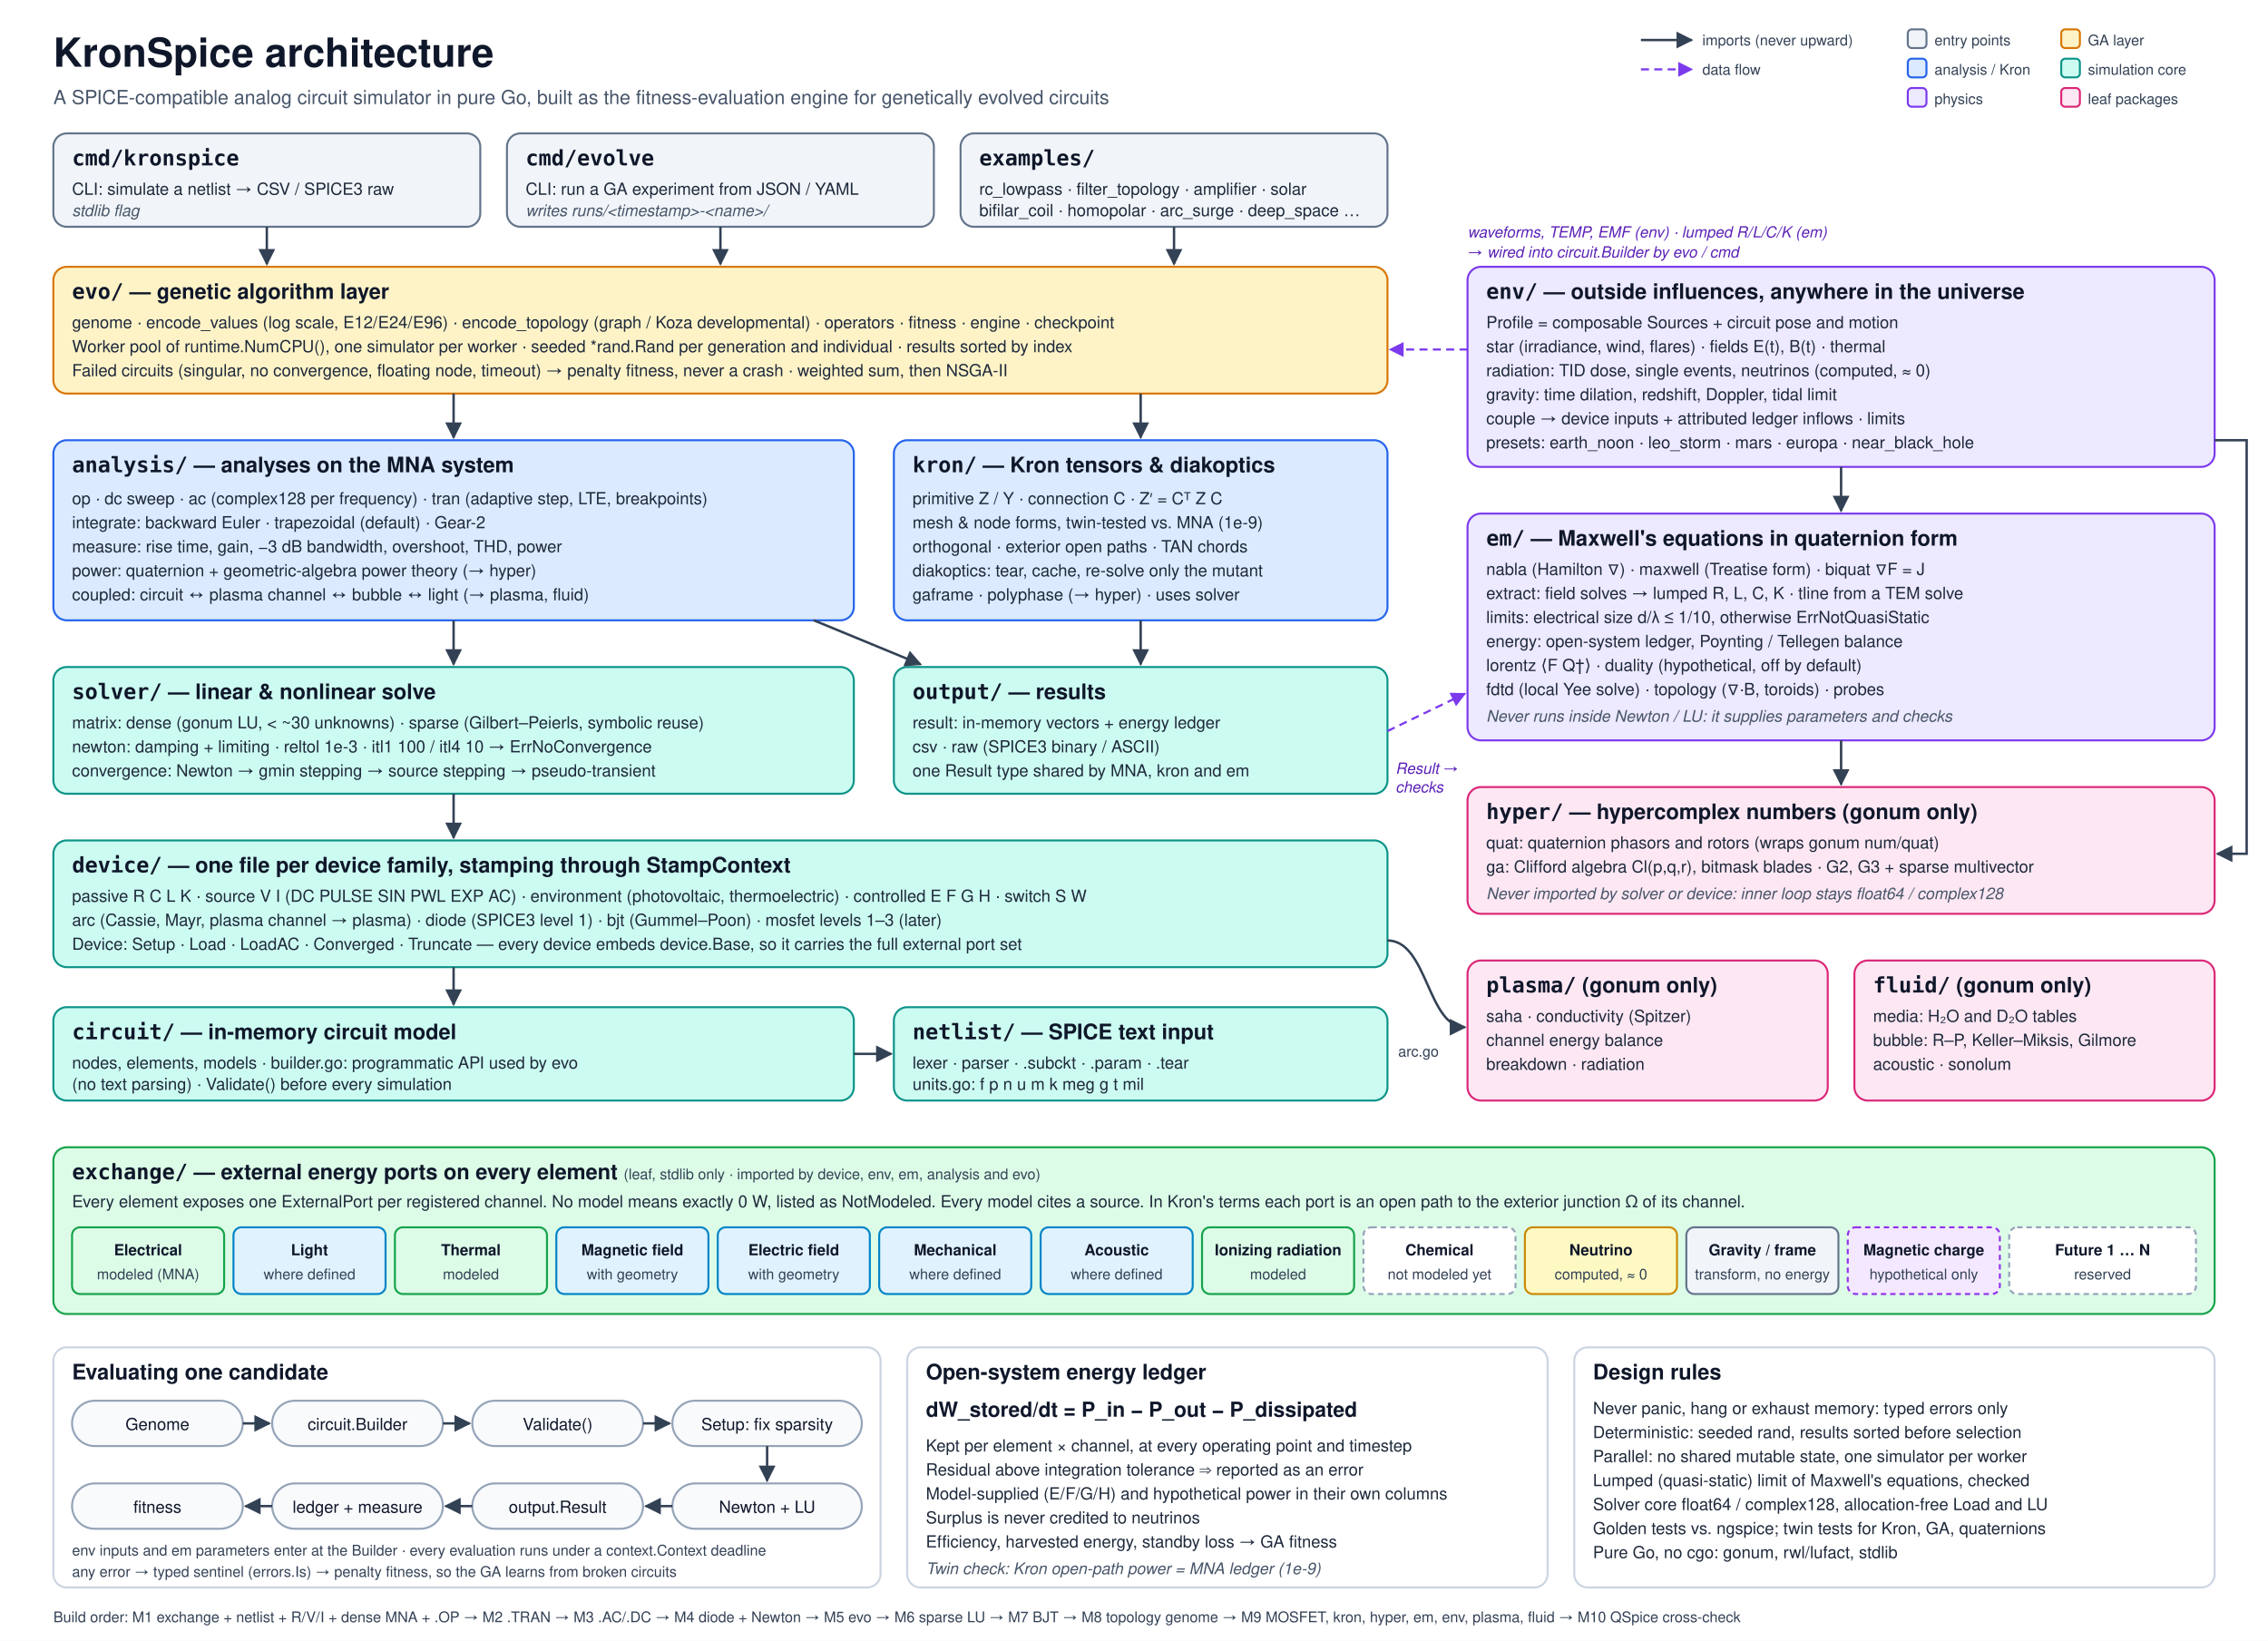
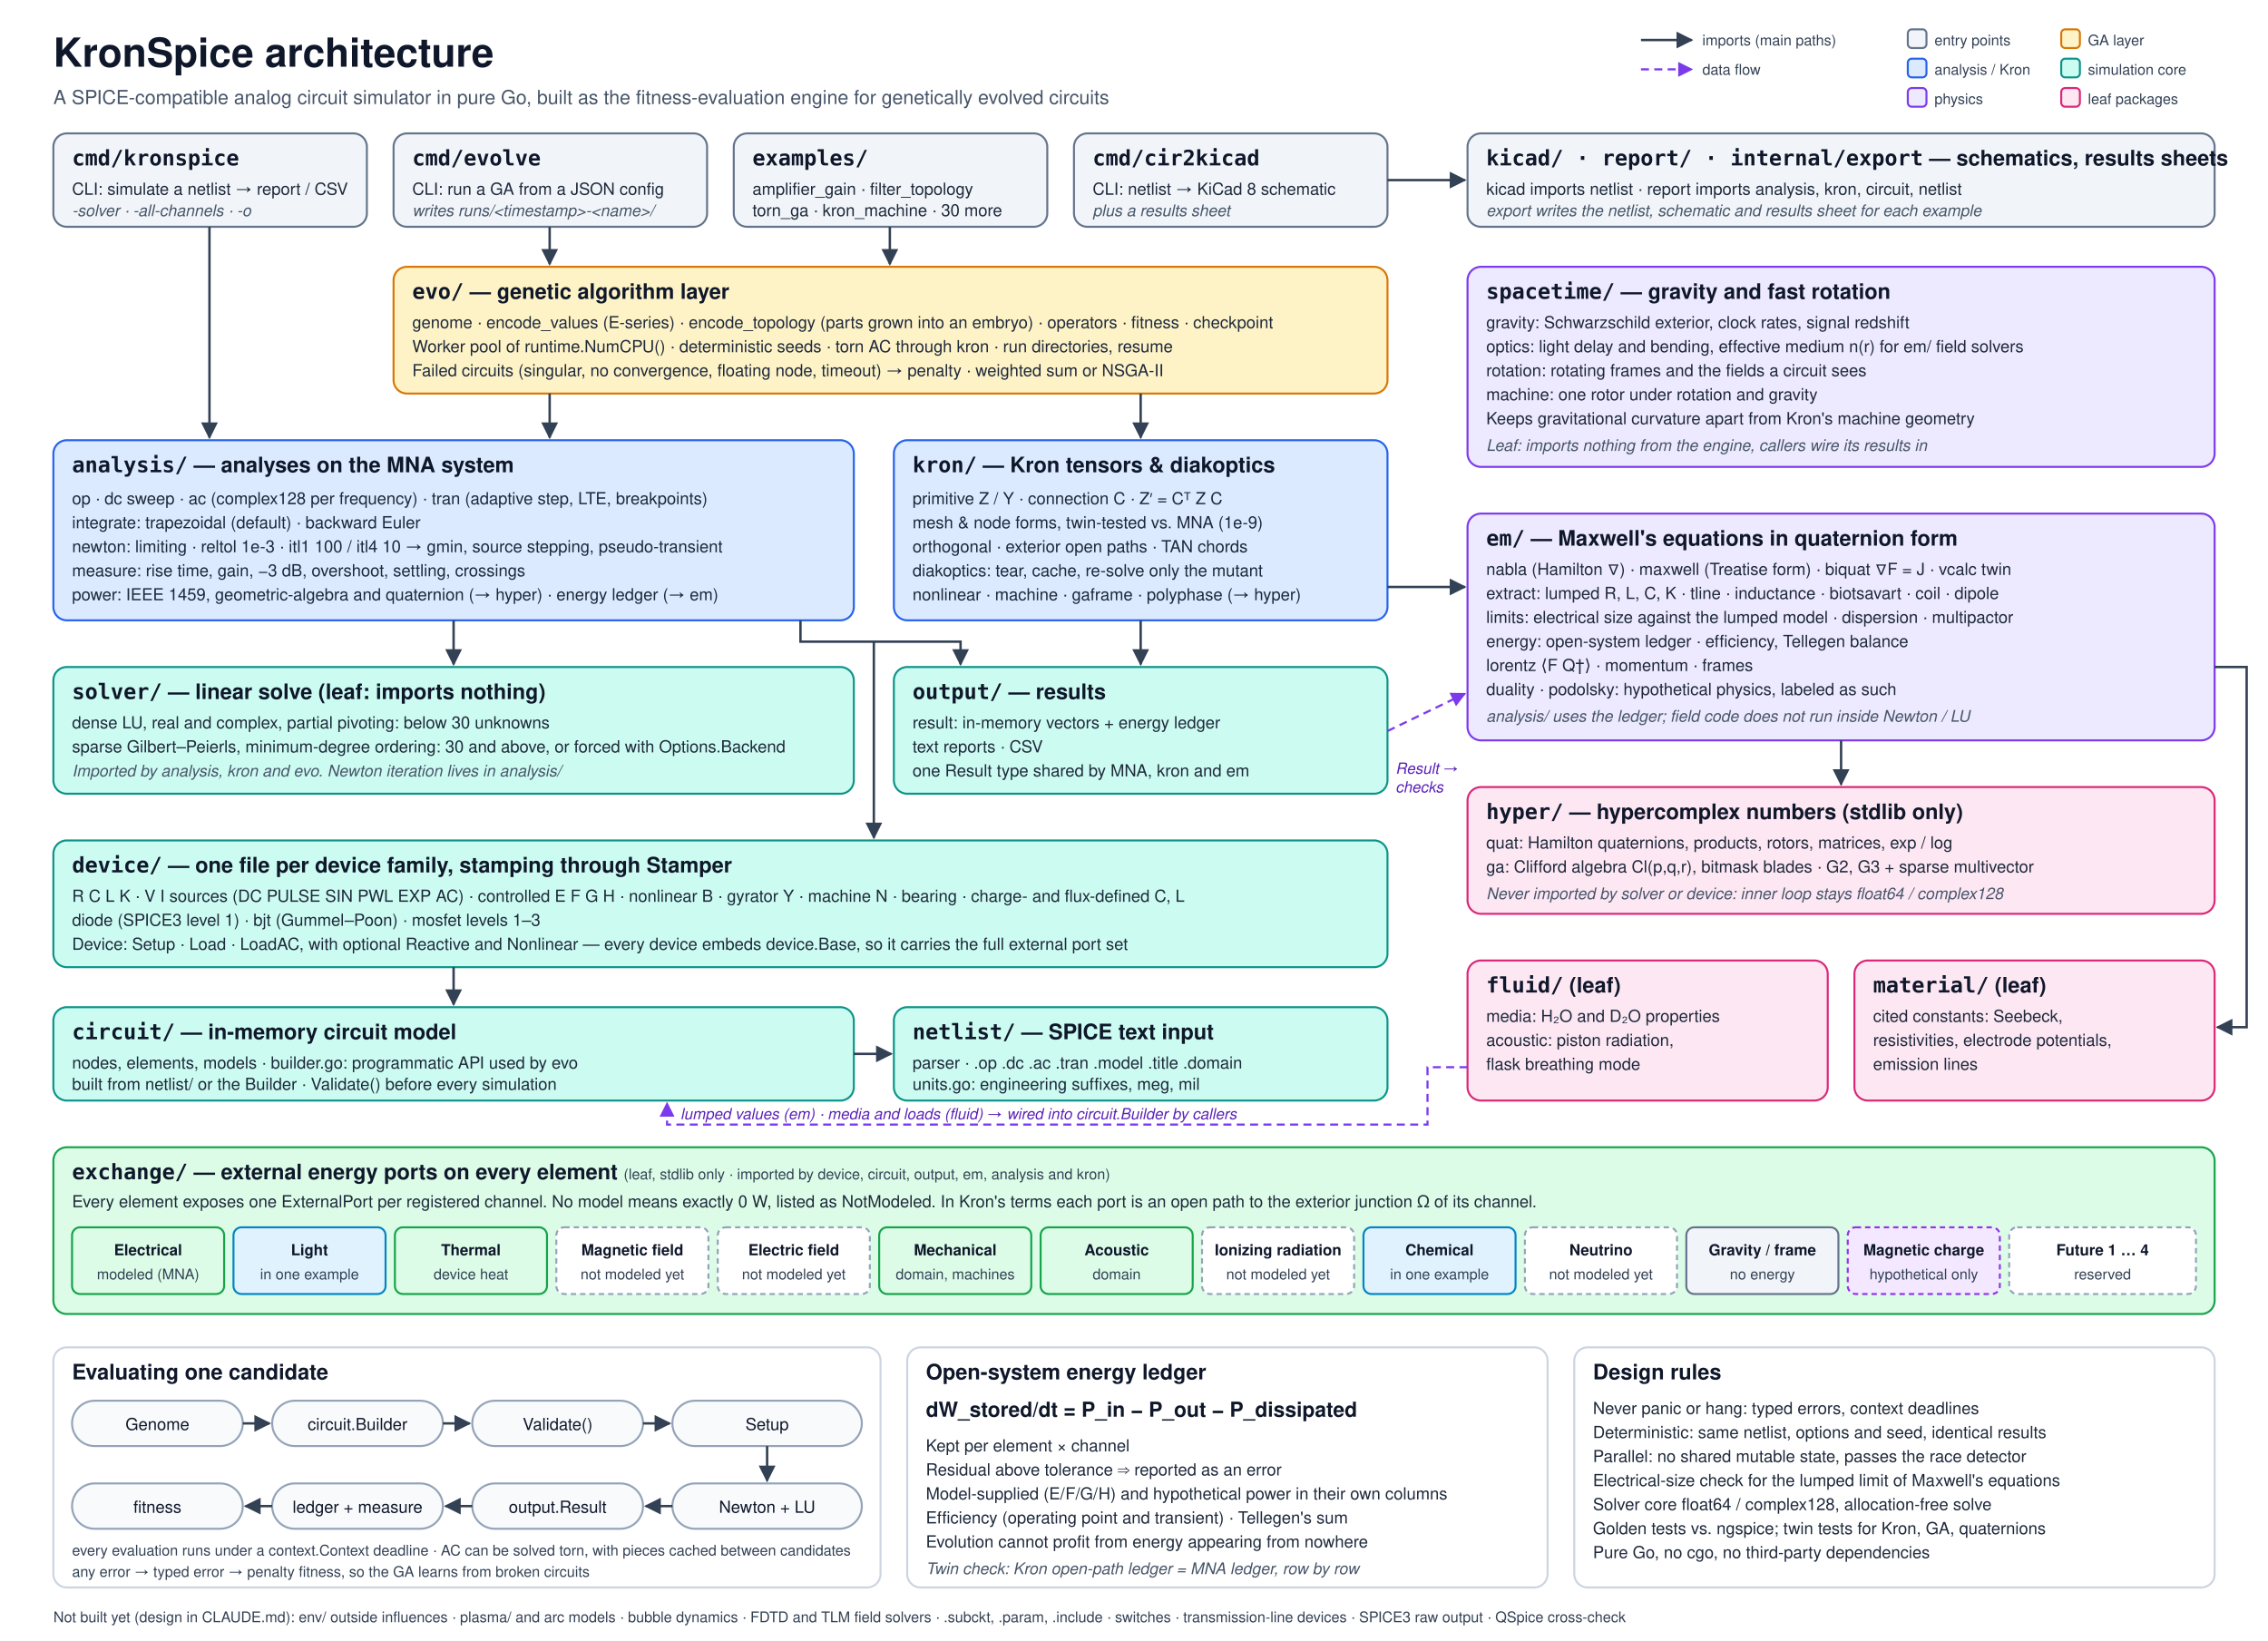
<svg xmlns="http://www.w3.org/2000/svg" width="1700" height="1230" viewBox="0 0 1700 1230" font-family="'Segoe UI', Helvetica, Arial, sans-serif">
  <defs>
    <marker id="arr" viewBox="0 0 10 10" refX="9" refY="5" markerWidth="7" markerHeight="7" orient="auto-start-reverse">
      <path d="M0,0 L10,5 L0,10 z" fill="#334155" />
    </marker>
    <marker id="arrd" viewBox="0 0 10 10" refX="9" refY="5" markerWidth="7" markerHeight="7" orient="auto-start-reverse">
      <path d="M0,0 L10,5 L0,10 z" fill="#7c3aed" />
    </marker>
    <style>
      .h   { font-size: 16px; font-weight: 600; fill: #0f172a; }
      .pkg { font-family: Consolas, 'Cascadia Mono', Menlo, monospace; font-weight: 700; }
      .b   { font-size: 12.5px; fill: #1e293b; }
      .m   { font-size: 12px; fill: #475569; font-style: italic; }
      .s   { font-size: 11px; fill: #334155; }
      .cn  { font-size: 11.5px; font-weight: 600; fill: #0f172a; }
      .lbl { font-size: 11.5px; fill: #5b21b6; font-style: italic; }
      .imp { stroke: #334155; stroke-width: 1.8; fill: none; marker-end: url(#arr); }
+       .imp0 { stroke: #334155; stroke-width: 1.8; fill: none; }
      .dat { stroke: #7c3aed; stroke-width: 1.6; fill: none; stroke-dasharray: 6 4; marker-end: url(#arrd); }
      .entry rect { fill: #f1f5f9; stroke: #64748b; }
      .ga    rect { fill: #fef3c7; stroke: #d97706; }
      .ana   rect { fill: #dbeafe; stroke: #2563eb; }
      .core  rect { fill: #ccfbf1; stroke: #0d9488; }
      .phys  rect { fill: #ede9fe; stroke: #7c3aed; }
      .leaf  rect { fill: #fce7f3; stroke: #db2777; }
      .exch  rect { fill: #dcfce7; stroke: #16a34a; }
      .panel rect { fill: #ffffff; stroke: #cbd5e1; }
      g rect { stroke-width: 1.5; }
      .pill rect { fill: #f8fafc; stroke: #94a3b8; }
      .st-mod  rect { fill: #dcfce7; stroke: #16a34a; }
      .st-def  rect { fill: #e0f2fe; stroke: #0284c7; }
-       .st-zero rect { fill: #fef9c3; stroke: #ca8a04; }
      .st-frm  rect { fill: #f1f5f9; stroke: #64748b; }
      .st-hyp  rect { fill: #f3e8ff; stroke: #9333ea; stroke-dasharray: 4 3; }
      .st-not  rect { fill: #ffffff; stroke: #94a3b8; stroke-dasharray: 4 3; }
    </style>
  </defs>
  <rect width="1700" height="1230" fill="#ffffff" />
  <text x="40" y="50" font-size="30" font-weight="700" fill="#0f172a">KronSpice architecture</text>
  <text x="40" y="78" font-size="14.5" fill="#475569">A SPICE-compatible analog circuit simulator in pure Go, built as the fitness-evaluation engine for genetically evolved circuits</text>
  <g transform="translate(1230,22)">
    <line x1="0" y1="8" x2="38" y2="8" class="imp" />
-     <text x="46" y="12" class="s">imports (never upward)</text>
+     <text x="46" y="12" class="s">imports (main paths)</text>
    <line x1="0" y1="30" x2="38" y2="30" class="dat" />
    <text x="46" y="34" class="s">data flow</text>
    <g class="entry">
      <rect x="200" y="0" width="14" height="14" rx="3" />
    </g>
    <text x="220" y="12" class="s">entry points</text>
    <g class="ga">
      <rect x="315" y="0" width="14" height="14" rx="3" />
    </g>
    <text x="335" y="12" class="s">GA layer</text>
    <g class="ana">
      <rect x="200" y="22" width="14" height="14" rx="3" />
    </g>
    <text x="220" y="34" class="s">analysis / Kron</text>
    <g class="core">
      <rect x="315" y="22" width="14" height="14" rx="3" />
    </g>
    <text x="335" y="34" class="s">simulation core</text>
    <g class="phys">
      <rect x="200" y="44" width="14" height="14" rx="3" />
    </g>
    <text x="220" y="56" class="s">physics</text>
    <g class="leaf">
      <rect x="315" y="44" width="14" height="14" rx="3" />
    </g>
    <text x="335" y="56" class="s">leaf packages</text>
  </g>
  <g class="entry">
-     <rect x="40" y="100" width="320" height="70" rx="10" />
+     <rect x="40" y="100" width="235" height="70" rx="10" />
    <text x="54" y="124" class="h">
      <tspan class="pkg">cmd/kronspice</tspan>
    </text>
-     <text x="54" y="146" class="b">CLI: simulate a netlist → CSV / SPICE3 raw</text>
-     <text x="54" y="162" class="m">stdlib flag</text>
-   </g>
-   <g class="entry">
-     <rect x="380" y="100" width="320" height="70" rx="10" />
-     <text x="394" y="124" class="h">
+     <text x="54" y="146" class="b">CLI: simulate a netlist → report / CSV</text>
+     <text x="54" y="162" class="m">-solver · -all-channels · -o</text>
+   </g>
+   <g class="entry">
+     <rect x="295" y="100" width="235" height="70" rx="10" />
+     <text x="309" y="124" class="h">
      <tspan class="pkg">cmd/evolve</tspan>
    </text>
-     <text x="394" y="146" class="b">CLI: run a GA experiment from JSON / YAML</text>
-     <text x="394" y="162" class="m">writes runs/&lt;timestamp&gt;-&lt;name&gt;/</text>
-   </g>
-   <g class="entry">
-     <rect x="720" y="100" width="320" height="70" rx="10" />
-     <text x="734" y="124" class="h">
+     <text x="309" y="146" class="b">CLI: run a GA from a JSON config</text>
+     <text x="309" y="162" class="m">writes runs/&lt;timestamp&gt;-&lt;name&gt;/</text>
+   </g>
+   <g class="entry">
+     <rect x="550" y="100" width="235" height="70" rx="10" />
+     <text x="564" y="124" class="h">
      <tspan class="pkg">examples/</tspan>
    </text>
-     <text x="734" y="146" class="b">rc_lowpass · filter_topology · amplifier · solar</text>
-     <text x="734" y="162" class="b">bifilar_coil · homopolar · arc_surge · deep_space …</text>
+     <text x="564" y="146" class="b">amplifier_gain · filter_topology</text>
+     <text x="564" y="162" class="b">torn_ga · kron_machine · 30 more</text>
+   </g>
+   <g class="entry">
+     <rect x="805" y="100" width="235" height="70" rx="10" />
+     <text x="819" y="124" class="h">
+       <tspan class="pkg">cmd/cir2kicad</tspan>
+     </text>
+     <text x="819" y="146" class="b">CLI: netlist → KiCad 8 schematic</text>
+     <text x="819" y="162" class="m">plus a results sheet</text>
+   </g>
+   <g class="entry">
+     <rect x="1100" y="100" width="560" height="70" rx="10" />
+     <text x="1114" y="124" class="h">
+       <tspan class="pkg">kicad/ · report/ · internal/export</tspan> — schematics, results sheets</text>
+     <text x="1114" y="146" class="b">kicad imports netlist · report imports analysis, kron, circuit, netlist</text>
+     <text x="1114" y="162" class="m">export writes the netlist, schematic and results sheet for each example</text>
  </g>
  <g class="ga">
-     <rect x="40" y="200" width="1000" height="95" rx="10" />
-     <text x="54" y="224" class="h">
+     <rect x="295" y="200" width="745" height="95" rx="10" />
+     <text x="309" y="224" class="h">
      <tspan class="pkg">evo/</tspan> — genetic algorithm layer</text>
-     <text x="54" y="246" class="b">genome · encode_values (log scale, E12/E24/E96) · encode_topology (graph / Koza developmental) · operators · fitness · engine · checkpoint</text>
-     <text x="54" y="264" class="b">Worker pool of runtime.NumCPU(), one simulator per worker · seeded *rand.Rand per generation and individual · results sorted by index</text>
-     <text x="54" y="282" class="b">Failed circuits (singular, no convergence, floating node, timeout) → penalty fitness, never a crash · weighted sum, then NSGA-II</text>
+     <text x="309" y="246" class="b">genome · encode_values (E-series) · encode_topology (parts grown into an embryo) · operators · fitness · checkpoint</text>
+     <text x="309" y="264" class="b">Worker pool of runtime.NumCPU() · deterministic seeds · torn AC through kron · run directories, resume</text>
+     <text x="309" y="282" class="b">Failed circuits (singular, no convergence, floating node, timeout) → penalty · weighted sum or NSGA-II</text>
  </g>
  <g class="ana">
    <rect x="40" y="330" width="600" height="135" rx="10" />
    <text x="54" y="354" class="h">
      <tspan class="pkg">analysis/</tspan> — analyses on the MNA system</text>
    <text x="54" y="378" class="b">op · dc sweep · ac (complex128 per frequency) · tran (adaptive step, LTE, breakpoints)</text>
-     <text x="54" y="396" class="b">integrate: backward Euler · trapezoidal (default) · Gear-2</text>
-     <text x="54" y="414" class="b">measure: rise time, gain, −3 dB bandwidth, overshoot, THD, power</text>
-     <text x="54" y="432" class="b">power: quaternion + geometric-algebra power theory  (→ hyper)</text>
-     <text x="54" y="450" class="b">coupled: circuit ↔ plasma channel ↔ bubble ↔ light  (→ plasma, fluid)</text>
+     <text x="54" y="396" class="b">integrate: trapezoidal (default) · backward Euler</text>
+     <text x="54" y="414" class="b">newton: limiting · reltol 1e-3 · itl1 100 / itl4 10 → gmin, source stepping, pseudo-transient</text>
+     <text x="54" y="432" class="b">measure: rise time, gain, −3 dB, overshoot, settling, crossings</text>
+     <text x="54" y="450" class="b">power: IEEE 1459, geometric-algebra and quaternion (→ hyper) · energy ledger (→ em)</text>
  </g>
  <g class="ana">
    <rect x="670" y="330" width="370" height="135" rx="10" />
    <text x="684" y="354" class="h">
      <tspan class="pkg">kron/</tspan> — Kron tensors &amp; diakoptics</text>
    <text x="684" y="378" class="b">primitive Z / Y · connection C · Z′ = Cᵀ Z C</text>
    <text x="684" y="396" class="b">mesh &amp; node forms, twin-tested vs. MNA (1e-9)</text>
    <text x="684" y="414" class="b">orthogonal · exterior open paths · TAN chords</text>
    <text x="684" y="432" class="b">diakoptics: tear, cache, re-solve only the mutant</text>
-     <text x="684" y="450" class="b">gaframe · polyphase (→ hyper) · uses solver</text>
+     <text x="684" y="450" class="b">nonlinear · machine · gaframe · polyphase (→ hyper)</text>
  </g>
  <g class="core">
    <rect x="40" y="500" width="600" height="95" rx="10" />
    <text x="54" y="524" class="h">
-       <tspan class="pkg">solver/</tspan> — linear &amp; nonlinear solve</text>
-     <text x="54" y="546" class="b">matrix: dense (gonum LU, &lt; ~30 unknowns) · sparse (Gilbert–Peierls, symbolic reuse)</text>
-     <text x="54" y="564" class="b">newton: damping + limiting · reltol 1e-3 · itl1 100 / itl4 10 → ErrNoConvergence</text>
-     <text x="54" y="582" class="b">convergence: Newton → gmin stepping → source stepping → pseudo-transient</text>
+       <tspan class="pkg">solver/</tspan> — linear solve (leaf: imports nothing)</text>
+     <text x="54" y="546" class="b">dense LU, real and complex, partial pivoting: below 30 unknowns</text>
+     <text x="54" y="564" class="b">sparse Gilbert–Peierls, minimum-degree ordering: 30 and above, or forced with Options.Backend</text>
+     <text x="54" y="582" class="m">Imported by analysis, kron and evo. Newton iteration lives in analysis/</text>
  </g>
  <g class="core">
    <rect x="670" y="500" width="370" height="95" rx="10" />
    <text x="684" y="524" class="h">
      <tspan class="pkg">output/</tspan> — results</text>
    <text x="684" y="546" class="b">result: in-memory vectors + energy ledger</text>
-     <text x="684" y="564" class="b">csv · raw (SPICE3 binary / ASCII)</text>
+     <text x="684" y="564" class="b">text reports · CSV</text>
    <text x="684" y="582" class="b">one Result type shared by MNA, kron and em</text>
  </g>
  <g class="core">
    <rect x="40" y="630" width="1000" height="95" rx="10" />
    <text x="54" y="654" class="h">
-       <tspan class="pkg">device/</tspan> — one file per device family, stamping through StampContext</text>
-     <text x="54" y="676" class="b">passive R C L K · source V I (DC PULSE SIN PWL EXP AC) · environment (photovoltaic, thermoelectric) · controlled E F G H · switch S W</text>
-     <text x="54" y="694" class="b">arc (Cassie, Mayr, plasma channel → plasma) · diode (SPICE3 level 1) · bjt (Gummel–Poon) · mosfet levels 1–3 (later)</text>
-     <text x="54" y="712" class="b">Device: Setup · Load · LoadAC · Converged · Truncate — every device embeds device.Base, so it carries the full external port set</text>
+       <tspan class="pkg">device/</tspan> — one file per device family, stamping through Stamper</text>
+     <text x="54" y="676" class="b">R C L K · V I sources (DC PULSE SIN PWL EXP AC) · controlled E F G H · nonlinear B · gyrator Y · machine N · bearing · charge- and flux-defined C, L</text>
+     <text x="54" y="694" class="b">diode (SPICE3 level 1) · bjt (Gummel–Poon) · mosfet levels 1–3</text>
+     <text x="54" y="712" class="b">Device: Setup · Load · LoadAC, with optional Reactive and Nonlinear — every device embeds device.Base, so it carries the full external port set</text>
  </g>
  <g class="core">
    <rect x="40" y="755" width="600" height="70" rx="10" />
    <text x="54" y="779" class="h">
      <tspan class="pkg">circuit/</tspan> — in-memory circuit model</text>
    <text x="54" y="801" class="b">nodes, elements, models · builder.go: programmatic API used by evo</text>
-     <text x="54" y="817" class="b">(no text parsing) · Validate() before every simulation</text>
+     <text x="54" y="817" class="b">built from netlist/ or the Builder · Validate() before every simulation</text>
  </g>
  <g class="core">
    <rect x="670" y="755" width="370" height="70" rx="10" />
    <text x="684" y="779" class="h">
      <tspan class="pkg">netlist/</tspan> — SPICE text input</text>
-     <text x="684" y="801" class="b">lexer · parser · .subckt · .param · .tear</text>
-     <text x="684" y="817" class="b">units.go: f p n u m k meg g t mil</text>
+     <text x="684" y="801" class="b">parser · .op .dc .ac .tran .model .title .domain</text>
+     <text x="684" y="817" class="b">units.go: engineering suffixes, meg, mil</text>
  </g>
  <g class="phys">
    <rect x="1100" y="200" width="560" height="150" rx="10" />
    <text x="1114" y="224" class="h">
-       <tspan class="pkg">env/</tspan> — outside influences, anywhere in the universe</text>
-     <text x="1114" y="246" class="b">Profile = composable Sources + circuit pose and motion</text>
-     <text x="1114" y="264" class="b">star (irradiance, wind, flares) · fields E(t), B(t) · thermal</text>
-     <text x="1114" y="282" class="b">radiation: TID dose, single events, neutrinos (computed, ≈ 0)</text>
-     <text x="1114" y="300" class="b">gravity: time dilation, redshift, Doppler, tidal limit</text>
-     <text x="1114" y="318" class="b">couple → device inputs + attributed ledger inflows · limits</text>
-     <text x="1114" y="336" class="b">presets: earth_noon · leo_storm · mars · europa · near_black_hole</text>
+       <tspan class="pkg">spacetime/</tspan> — gravity and fast rotation</text>
+     <text x="1114" y="246" class="b">gravity: Schwarzschild exterior, clock rates, signal redshift</text>
+     <text x="1114" y="264" class="b">optics: light delay and bending, effective medium n(r) for em/ field solvers</text>
+     <text x="1114" y="282" class="b">rotation: rotating frames and the fields a circuit sees</text>
+     <text x="1114" y="300" class="b">machine: one rotor under rotation and gravity</text>
+     <text x="1114" y="318" class="b">Keeps gravitational curvature apart from Kron's machine geometry</text>
+     <text x="1114" y="338" class="m">Leaf: imports nothing from the engine, callers wire its results in</text>
  </g>
  <g class="phys">
    <rect x="1100" y="385" width="560" height="170" rx="10" />
    <text x="1114" y="409" class="h">
      <tspan class="pkg">em/</tspan> — Maxwell's equations in quaternion form</text>
-     <text x="1114" y="431" class="b">nabla (Hamilton ∇) · maxwell (Treatise form) · biquat ∇F = J</text>
-     <text x="1114" y="449" class="b">extract: field solves → lumped R, L, C, K · tline from a TEM solve</text>
-     <text x="1114" y="467" class="b">limits: electrical size d/λ ≤ 1/10, otherwise ErrNotQuasiStatic</text>
-     <text x="1114" y="485" class="b">energy: open-system ledger, Poynting / Tellegen balance</text>
-     <text x="1114" y="503" class="b">lorentz ⟨F Q†⟩ · duality (hypothetical, off by default)</text>
-     <text x="1114" y="521" class="b">fdtd (local Yee solve) · topology (∇·B, toroids) · probes</text>
-     <text x="1114" y="541" class="m">Never runs inside Newton / LU: it supplies parameters and checks</text>
+     <text x="1114" y="431" class="b">nabla (Hamilton ∇) · maxwell (Treatise form) · biquat ∇F = J · vcalc twin</text>
+     <text x="1114" y="449" class="b">extract: lumped R, L, C, K · tline · inductance · biotsavart · coil · dipole</text>
+     <text x="1114" y="467" class="b">limits: electrical size against the lumped model · dispersion · multipactor</text>
+     <text x="1114" y="485" class="b">energy: open-system ledger · efficiency, Tellegen balance</text>
+     <text x="1114" y="503" class="b">lorentz ⟨F Q†⟩ · momentum · frames</text>
+     <text x="1114" y="521" class="b">duality · podolsky: hypothetical physics, labeled as such</text>
+     <text x="1114" y="541" class="m">analysis/ uses the ledger; field code does not run inside Newton / LU</text>
  </g>
  <g class="leaf">
    <rect x="1100" y="590" width="560" height="95" rx="10" />
    <text x="1114" y="614" class="h">
-       <tspan class="pkg">hyper/</tspan> — hypercomplex numbers (gonum only)</text>
-     <text x="1114" y="636" class="b">quat: quaternion phasors and rotors (wraps gonum num/quat)</text>
+       <tspan class="pkg">hyper/</tspan> — hypercomplex numbers (stdlib only)</text>
+     <text x="1114" y="636" class="b">quat: Hamilton quaternions, products, rotors, matrices, exp / log</text>
    <text x="1114" y="654" class="b">ga: Clifford algebra Cl(p,q,r), bitmask blades · G2, G3 + sparse multivector</text>
    <text x="1114" y="674" class="m">Never imported by solver or device: inner loop stays float64 / complex128</text>
  </g>
  <g class="leaf">
    <rect x="1100" y="720" width="270" height="105" rx="10" />
    <text x="1114" y="744" class="h">
-       <tspan class="pkg">plasma/</tspan> (gonum only)</text>
-     <text x="1114" y="766" class="b">saha · conductivity (Spitzer)</text>
-     <text x="1114" y="784" class="b">channel energy balance</text>
-     <text x="1114" y="802" class="b">breakdown · radiation</text>
+       <tspan class="pkg">fluid/</tspan> (leaf)</text>
+     <text x="1114" y="766" class="b">media: H₂O and D₂O properties</text>
+     <text x="1114" y="784" class="b">acoustic: piston radiation,</text>
+     <text x="1114" y="802" class="b">flask breathing mode</text>
  </g>
  <g class="leaf">
    <rect x="1390" y="720" width="270" height="105" rx="10" />
    <text x="1404" y="744" class="h">
-       <tspan class="pkg">fluid/</tspan> (gonum only)</text>
-     <text x="1404" y="766" class="b">media: H₂O and D₂O tables</text>
-     <text x="1404" y="784" class="b">bubble: R–P, Keller–Miksis, Gilmore</text>
-     <text x="1404" y="802" class="b">acoustic · sonolum</text>
-   </g>
-   <line x1="200" y1="170" x2="200" y2="198" class="imp" />
-   <line x1="540" y1="170" x2="540" y2="198" class="imp" />
-   <line x1="880" y1="170" x2="880" y2="198" class="imp" />
-   <line x1="340" y1="295" x2="340" y2="328" class="imp" />
+       <tspan class="pkg">material/</tspan> (leaf)</text>
+     <text x="1404" y="766" class="b">cited constants: Seebeck,</text>
+     <text x="1404" y="784" class="b">resistivities, electrode potentials,</text>
+     <text x="1404" y="802" class="b">emission lines</text>
+   </g>
+   <line x1="412" y1="170" x2="412" y2="198" class="imp" />
+   <line x1="667" y1="170" x2="667" y2="198" class="imp" />
+   <line x1="157" y1="170" x2="157" y2="328" class="imp" />
+   <line x1="1040" y1="135" x2="1098" y2="135" class="imp" />
+   <line x1="412" y1="295" x2="412" y2="328" class="imp" />
  <line x1="855" y1="295" x2="855" y2="328" class="imp" />
  <line x1="340" y1="465" x2="340" y2="498" class="imp" />
-   <path d="M610,465 L690,498" class="imp" />
+   <path d="M600,465 L600,481 L655,481 L655,628" class="imp" />
+   <path d="M655,481 L720,481 L720,498" class="imp" />
  <line x1="855" y1="465" x2="855" y2="498" class="imp" />
-   <line x1="340" y1="595" x2="340" y2="628" class="imp" />
  <line x1="340" y1="725" x2="340" y2="753" class="imp" />
  <line x1="640" y1="790" x2="668" y2="790" class="imp" />
-   <line x1="1380" y1="350" x2="1380" y2="383" class="imp" />
  <line x1="1380" y1="555" x2="1380" y2="588" class="imp" />
-   <path d="M1660,330 L1684,330 L1684,640 L1662,640" class="imp" />
-   <path d="M1040,705 C1070,705 1070,770 1098,770" class="imp" />
-   <text x="1048" y="792" class="s">arc.go</text>
-   <line x1="1100" y1="262" x2="1042" y2="262" class="dat" />
-   <text x="1100" y="178" class="lbl">waveforms, TEMP, EMF (env) · lumped R/L/C/K (em)</text>
-   <text x="1100" y="193" class="lbl">→ wired into circuit.Builder by evo / cmd</text>
+   <path d="M1660,500 L1684,500 L1684,770 L1662,770" class="imp" />
+   <line x1="1040" y1="440" x2="1098" y2="440" class="imp" />
  <line x1="1040" y1="548" x2="1098" y2="520" class="dat" />
  <text x="1046" y="580" class="lbl">Result →</text>
  <text x="1046" y="594" class="lbl">checks</text>
+   <path d="M1100,800 L1070,800 L1070,843 L500,843 L500,827" class="dat" />
+   <text x="510" y="839" class="lbl">lumped values (em) · media and loads (fluid) → wired into circuit.Builder by callers</text>
  <g class="exch">
    <rect x="40" y="860" width="1620" height="125" rx="10" />
    <text x="54" y="884" class="h">
-       <tspan class="pkg">exchange/</tspan> — external energy ports on every element  <tspan class="s" font-weight="400">(leaf, stdlib only · imported by device, env, em, analysis and evo)</tspan>
-     </text>
-     <text x="54" y="905" class="b">Every element exposes one ExternalPort per registered channel. No model means exactly 0 W, listed as NotModeled. Every model cites a source. In Kron's terms each port is an open path to the exterior junction Ω of its channel.</text>
+       <tspan class="pkg">exchange/</tspan> — external energy ports on every element  <tspan class="s" font-weight="400">(leaf, stdlib only · imported by device, circuit, output, em, analysis and kron)</tspan>
+     </text>
+     <text x="54" y="905" class="b">Every element exposes one ExternalPort per registered channel. No model means exactly 0 W, listed as NotModeled. In Kron's terms each port is an open path to the exterior junction Ω of its channel.</text>
  </g>
  <g transform="translate(54,920)">
    <g class="st-mod">
      <rect x="0" y="0" width="114" height="50" rx="6" />
    </g>
    <text x="57" y="21" text-anchor="middle" class="cn">Electrical</text>
    <text x="57" y="39" text-anchor="middle" class="s">modeled (MNA)</text>
    <g class="st-def">
      <rect x="121" y="0" width="114" height="50" rx="6" />
    </g>
    <text x="178" y="21" text-anchor="middle" class="cn">Light</text>
-     <text x="178" y="39" text-anchor="middle" class="s">where defined</text>
+     <text x="178" y="39" text-anchor="middle" class="s">in one example</text>
    <g class="st-mod">
      <rect x="242" y="0" width="114" height="50" rx="6" />
    </g>
    <text x="299" y="21" text-anchor="middle" class="cn">Thermal</text>
-     <text x="299" y="39" text-anchor="middle" class="s">modeled</text>
+     <text x="299" y="39" text-anchor="middle" class="s">device heat</text>
+     <g class="st-not">
+       <rect x="363" y="0" width="114" height="50" rx="6" />
+     </g>
+     <text x="420" y="21" text-anchor="middle" class="cn">Magnetic field</text>
+     <text x="420" y="39" text-anchor="middle" class="s">not modeled yet</text>
+     <g class="st-not">
+       <rect x="484" y="0" width="114" height="50" rx="6" />
+     </g>
+     <text x="541" y="21" text-anchor="middle" class="cn">Electric field</text>
+     <text x="541" y="39" text-anchor="middle" class="s">not modeled yet</text>
+     <g class="st-mod">
+       <rect x="605" y="0" width="114" height="50" rx="6" />
+     </g>
+     <text x="662" y="21" text-anchor="middle" class="cn">Mechanical</text>
+     <text x="662" y="39" text-anchor="middle" class="s">domain, machines</text>
+     <g class="st-mod">
+       <rect x="726" y="0" width="114" height="50" rx="6" />
+     </g>
+     <text x="783" y="21" text-anchor="middle" class="cn">Acoustic</text>
+     <text x="783" y="39" text-anchor="middle" class="s">domain</text>
+     <g class="st-not">
+       <rect x="847" y="0" width="114" height="50" rx="6" />
+     </g>
+     <text x="904" y="21" text-anchor="middle" class="cn">Ionizing radiation</text>
+     <text x="904" y="39" text-anchor="middle" class="s">not modeled yet</text>
    <g class="st-def">
-       <rect x="363" y="0" width="114" height="50" rx="6" />
-     </g>
-     <text x="420" y="21" text-anchor="middle" class="cn">Magnetic field</text>
-     <text x="420" y="39" text-anchor="middle" class="s">with geometry</text>
-     <g class="st-def">
-       <rect x="484" y="0" width="114" height="50" rx="6" />
-     </g>
-     <text x="541" y="21" text-anchor="middle" class="cn">Electric field</text>
-     <text x="541" y="39" text-anchor="middle" class="s">with geometry</text>
-     <g class="st-def">
-       <rect x="605" y="0" width="114" height="50" rx="6" />
-     </g>
-     <text x="662" y="21" text-anchor="middle" class="cn">Mechanical</text>
-     <text x="662" y="39" text-anchor="middle" class="s">where defined</text>
-     <g class="st-def">
-       <rect x="726" y="0" width="114" height="50" rx="6" />
-     </g>
-     <text x="783" y="21" text-anchor="middle" class="cn">Acoustic</text>
-     <text x="783" y="39" text-anchor="middle" class="s">where defined</text>
-     <g class="st-mod">
-       <rect x="847" y="0" width="114" height="50" rx="6" />
-     </g>
-     <text x="904" y="21" text-anchor="middle" class="cn">Ionizing radiation</text>
-     <text x="904" y="39" text-anchor="middle" class="s">modeled</text>
-     <g class="st-not">
      <rect x="968" y="0" width="114" height="50" rx="6" />
    </g>
    <text x="1025" y="21" text-anchor="middle" class="cn">Chemical</text>
-     <text x="1025" y="39" text-anchor="middle" class="s">not modeled yet</text>
-     <g class="st-zero">
+     <text x="1025" y="39" text-anchor="middle" class="s">in one example</text>
+     <g class="st-not">
      <rect x="1089" y="0" width="114" height="50" rx="6" />
    </g>
    <text x="1146" y="21" text-anchor="middle" class="cn">Neutrino</text>
-     <text x="1146" y="39" text-anchor="middle" class="s">computed, ≈ 0</text>
+     <text x="1146" y="39" text-anchor="middle" class="s">not modeled yet</text>
    <g class="st-frm">
      <rect x="1210" y="0" width="114" height="50" rx="6" />
    </g>
    <text x="1267" y="21" text-anchor="middle" class="cn">Gravity / frame</text>
-     <text x="1267" y="39" text-anchor="middle" class="s">transform, no energy</text>
+     <text x="1267" y="39" text-anchor="middle" class="s">no energy</text>
    <g class="st-hyp">
      <rect x="1331" y="0" width="114" height="50" rx="6" />
    </g>
    <text x="1388" y="21" text-anchor="middle" class="cn">Magnetic charge</text>
    <text x="1388" y="39" text-anchor="middle" class="s">hypothetical only</text>
    <g class="st-not">
      <rect x="1452" y="0" width="140" height="50" rx="6" />
    </g>
-     <text x="1522" y="21" text-anchor="middle" class="cn">Future 1 … N</text>
+     <text x="1522" y="21" text-anchor="middle" class="cn">Future 1 … 4</text>
    <text x="1522" y="39" text-anchor="middle" class="s">reserved</text>
  </g>
  <g class="panel">
    <rect x="40" y="1010" width="620" height="180" rx="10" />
  </g>
  <text x="54" y="1034" class="h">Evaluating one candidate</text>
  <g class="pill" font-size="12.5" fill="#0f172a">
    <rect x="54" y="1050" width="128" height="34" rx="17" />
    <text x="118" y="1072" text-anchor="middle">Genome</text>
    <rect x="204" y="1050" width="128" height="34" rx="17" />
    <text x="268" y="1072" text-anchor="middle">circuit.Builder</text>
    <rect x="354" y="1050" width="128" height="34" rx="17" />
    <text x="418" y="1072" text-anchor="middle">Validate()</text>
    <rect x="504" y="1050" width="142" height="34" rx="17" />
-     <text x="575" y="1072" text-anchor="middle">Setup: fix sparsity</text>
+     <text x="575" y="1072" text-anchor="middle">Setup</text>
    <rect x="504" y="1112" width="142" height="34" rx="17" />
    <text x="575" y="1134" text-anchor="middle">Newton + LU</text>
    <rect x="354" y="1112" width="128" height="34" rx="17" />
    <text x="418" y="1134" text-anchor="middle">output.Result</text>
    <rect x="204" y="1112" width="128" height="34" rx="17" />
    <text x="268" y="1134" text-anchor="middle">ledger + measure</text>
    <rect x="54" y="1112" width="128" height="34" rx="17" />
    <text x="118" y="1134" text-anchor="middle">fitness</text>
  </g>
  <line x1="182" y1="1067" x2="202" y2="1067" class="imp" />
  <line x1="332" y1="1067" x2="352" y2="1067" class="imp" />
  <line x1="482" y1="1067" x2="502" y2="1067" class="imp" />
  <line x1="575" y1="1084" x2="575" y2="1110" class="imp" />
  <line x1="504" y1="1129" x2="484" y2="1129" class="imp" />
  <line x1="354" y1="1129" x2="334" y2="1129" class="imp" />
  <line x1="204" y1="1129" x2="184" y2="1129" class="imp" />
-   <text x="54" y="1166" class="s">env inputs and em parameters enter at the Builder · every evaluation runs under a context.Context deadline</text>
-   <text x="54" y="1182" class="s">any error → typed sentinel (errors.Is) → penalty fitness, so the GA learns from broken circuits</text>
+   <text x="54" y="1166" class="s">every evaluation runs under a context.Context deadline · AC can be solved torn, with pieces cached between candidates</text>
+   <text x="54" y="1182" class="s">any error → typed error → penalty fitness, so the GA learns from broken circuits</text>
  <g class="panel">
    <rect x="680" y="1010" width="480" height="180" rx="10" />
  </g>
  <text x="694" y="1034" class="h">Open-system energy ledger</text>
  <text x="694" y="1062" font-size="15.5" font-weight="600" fill="#0f172a">dW_stored/dt = P_in − P_out − P_dissipated</text>
-   <text x="694" y="1088" class="b">Kept per element × channel, at every operating point and timestep</text>
-   <text x="694" y="1106" class="b">Residual above integration tolerance ⇒ reported as an error</text>
+   <text x="694" y="1088" class="b">Kept per element × channel</text>
+   <text x="694" y="1106" class="b">Residual above tolerance ⇒ reported as an error</text>
  <text x="694" y="1124" class="b">Model-supplied (E/F/G/H) and hypothetical power in their own columns</text>
-   <text x="694" y="1142" class="b">Surplus is never credited to neutrinos</text>
-   <text x="694" y="1160" class="b">Efficiency, harvested energy, standby loss → GA fitness</text>
-   <text x="694" y="1180" class="m">Twin check: Kron open-path power = MNA ledger (1e-9)</text>
+   <text x="694" y="1142" class="b">Efficiency (operating point and transient) · Tellegen's sum</text>
+   <text x="694" y="1160" class="b">Evolution cannot profit from energy appearing from nowhere</text>
+   <text x="694" y="1180" class="m">Twin check: Kron open-path ledger = MNA ledger, row by row</text>
  <g class="panel">
    <rect x="1180" y="1010" width="480" height="180" rx="10" />
  </g>
  <text x="1194" y="1034" class="h">Design rules</text>
-   <text x="1194" y="1060" class="b">Never panic, hang or exhaust memory: typed errors only</text>
-   <text x="1194" y="1078" class="b">Deterministic: seeded rand, results sorted before selection</text>
-   <text x="1194" y="1096" class="b">Parallel: no shared mutable state, one simulator per worker</text>
-   <text x="1194" y="1114" class="b">Lumped (quasi-static) limit of Maxwell's equations, checked</text>
-   <text x="1194" y="1132" class="b">Solver core float64 / complex128, allocation-free Load and LU</text>
+   <text x="1194" y="1060" class="b">Never panic or hang: typed errors, context deadlines</text>
+   <text x="1194" y="1078" class="b">Deterministic: same netlist, options and seed, identical results</text>
+   <text x="1194" y="1096" class="b">Parallel: no shared mutable state, passes the race detector</text>
+   <text x="1194" y="1114" class="b">Electrical-size check for the lumped limit of Maxwell's equations</text>
+   <text x="1194" y="1132" class="b">Solver core float64 / complex128, allocation-free solve</text>
  <text x="1194" y="1150" class="b">Golden tests vs. ngspice; twin tests for Kron, GA, quaternions</text>
-   <text x="1194" y="1168" class="b">Pure Go, no cgo: gonum, rwl/lufact, stdlib</text>
-   <text x="40" y="1216" class="s" fill="#64748b">Build order: M1 exchange + netlist + R/V/I + dense MNA + .OP → M2 .TRAN → M3 .AC/.DC → M4 diode + Newton → M5 evo → M6 sparse LU → M7 BJT → M8 topology genome → M9 MOSFET, kron, hyper, em, env, plasma, fluid → M10 QSpice cross-check</text>
+   <text x="1194" y="1168" class="b">Pure Go, no cgo, no third-party dependencies</text>
+   <text x="40" y="1216" class="s" fill="#64748b">Not built yet (design in CLAUDE.md): env/ outside influences · plasma/ and arc models · bubble dynamics · FDTD and TLM field solvers · .subckt, .param, .include · switches · transmission-line devices · SPICE3 raw output · QSpice cross-check</text>
</svg>
